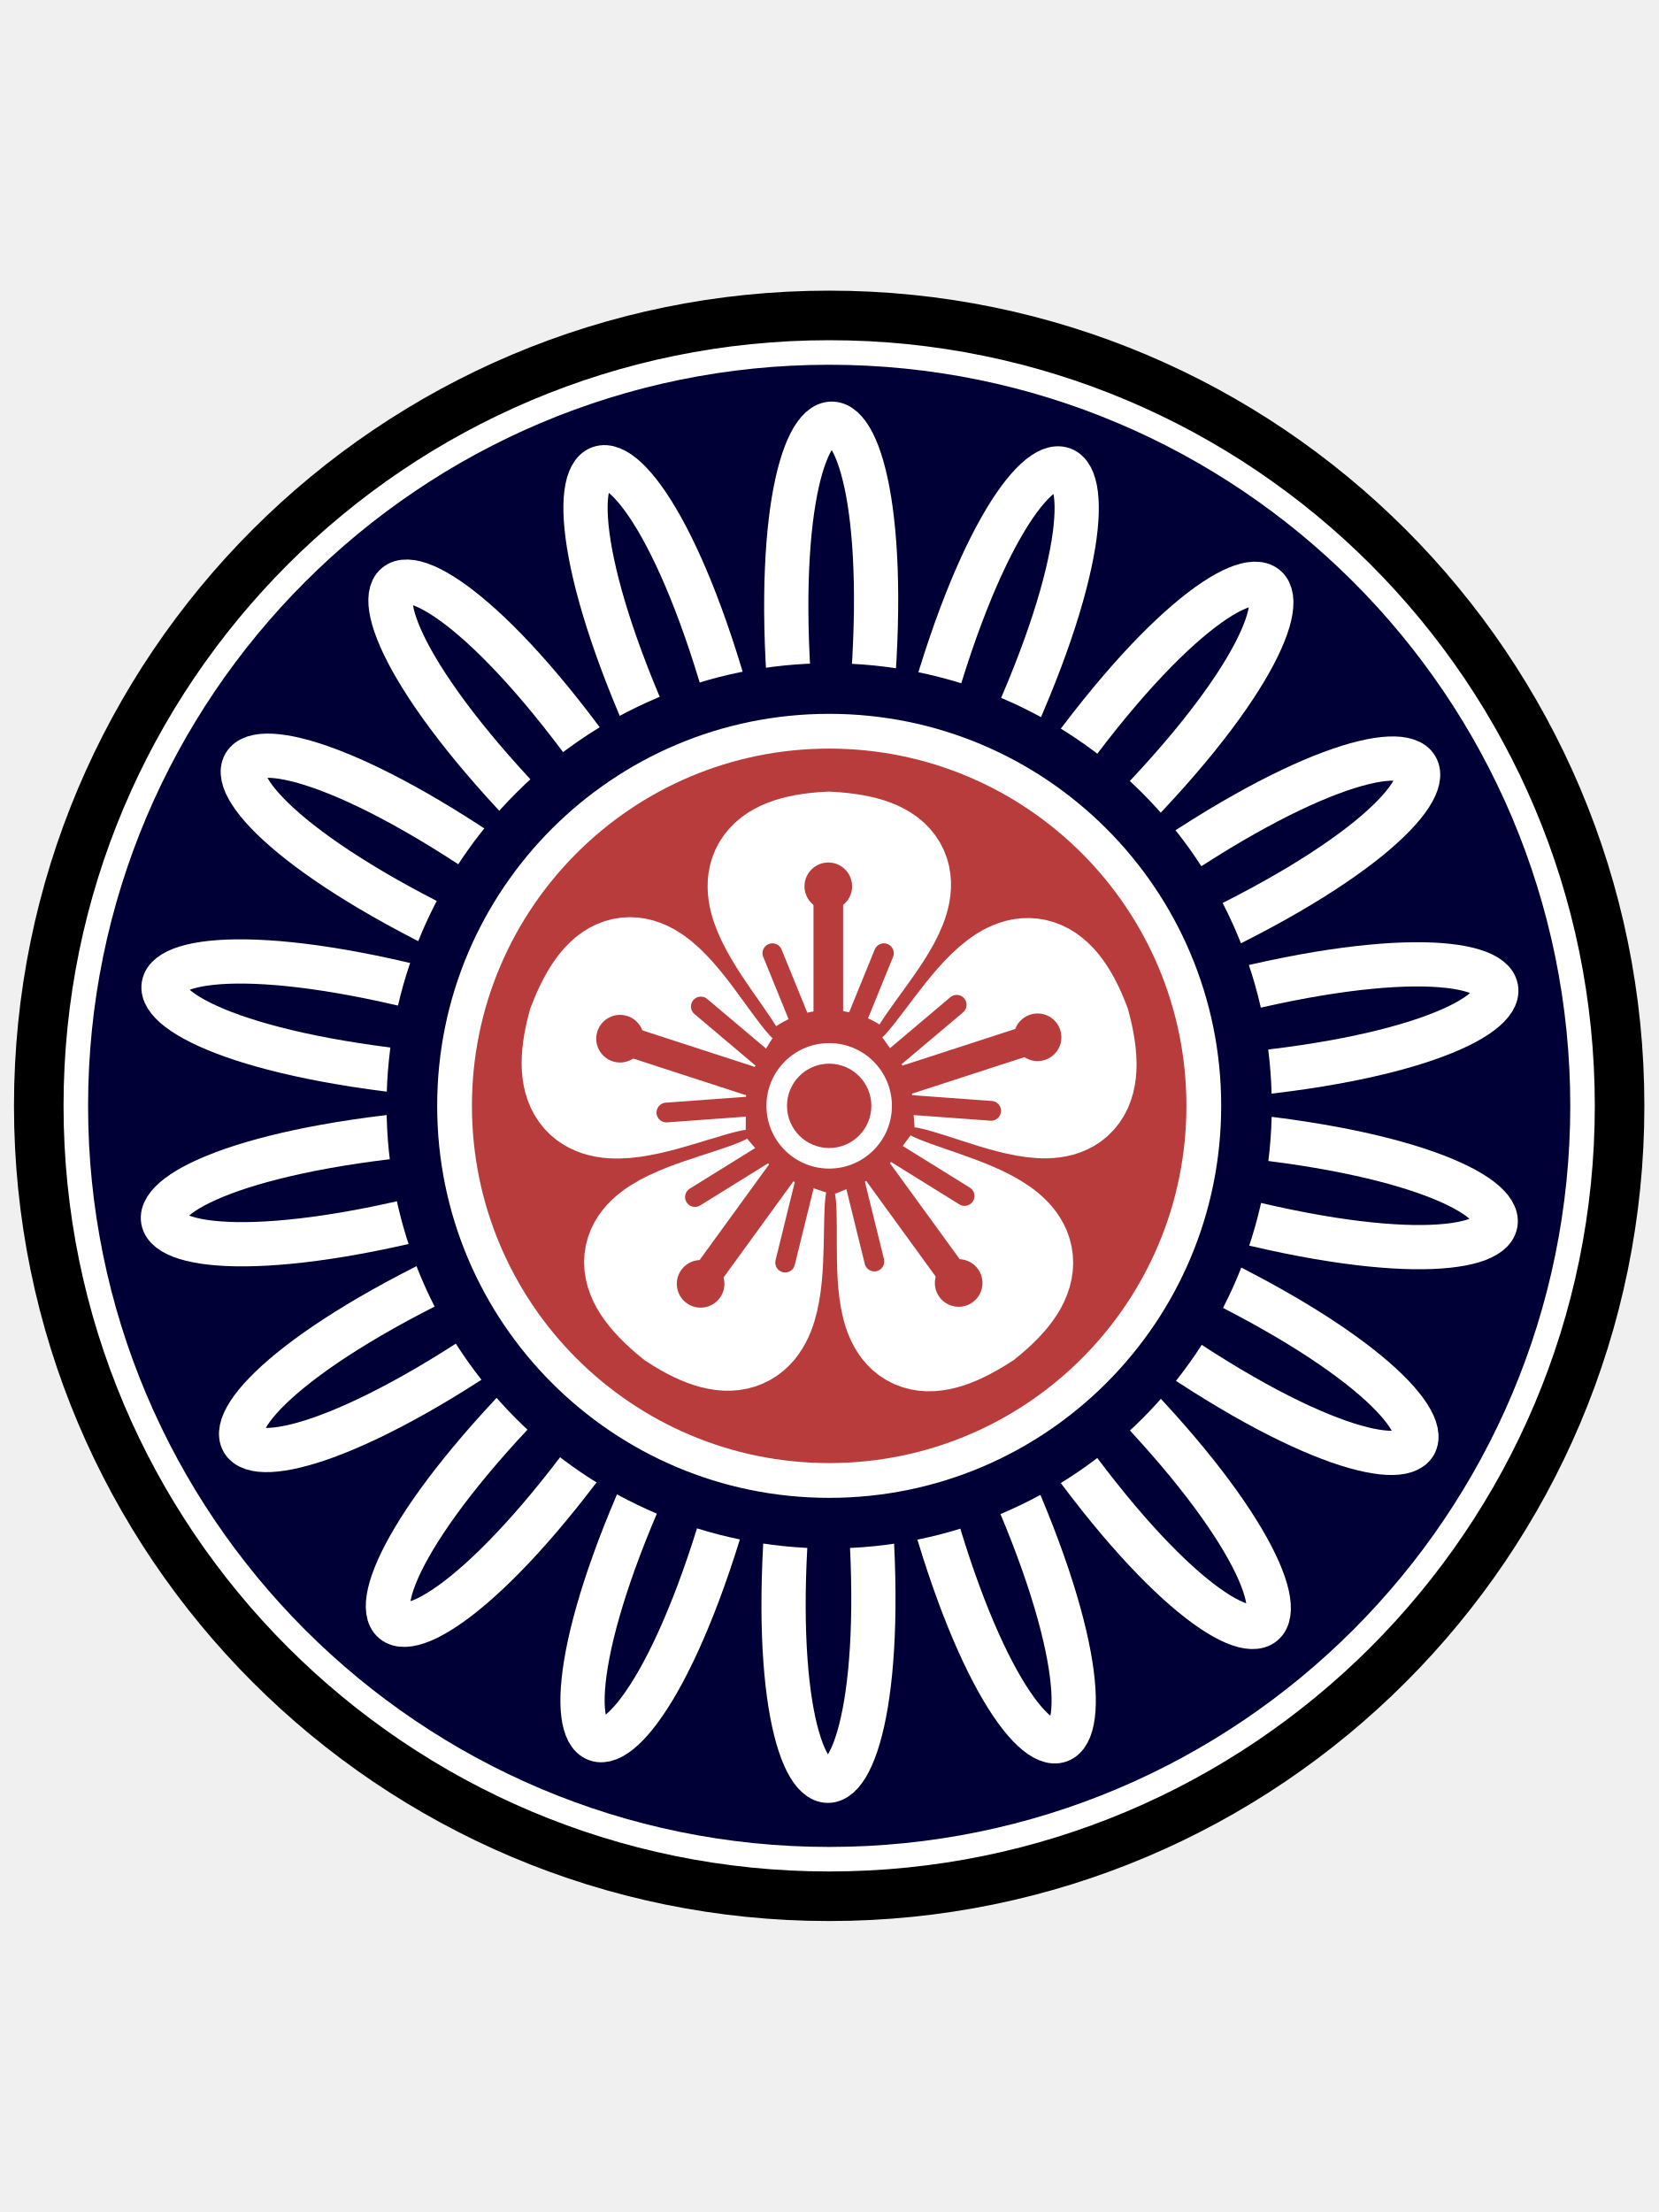
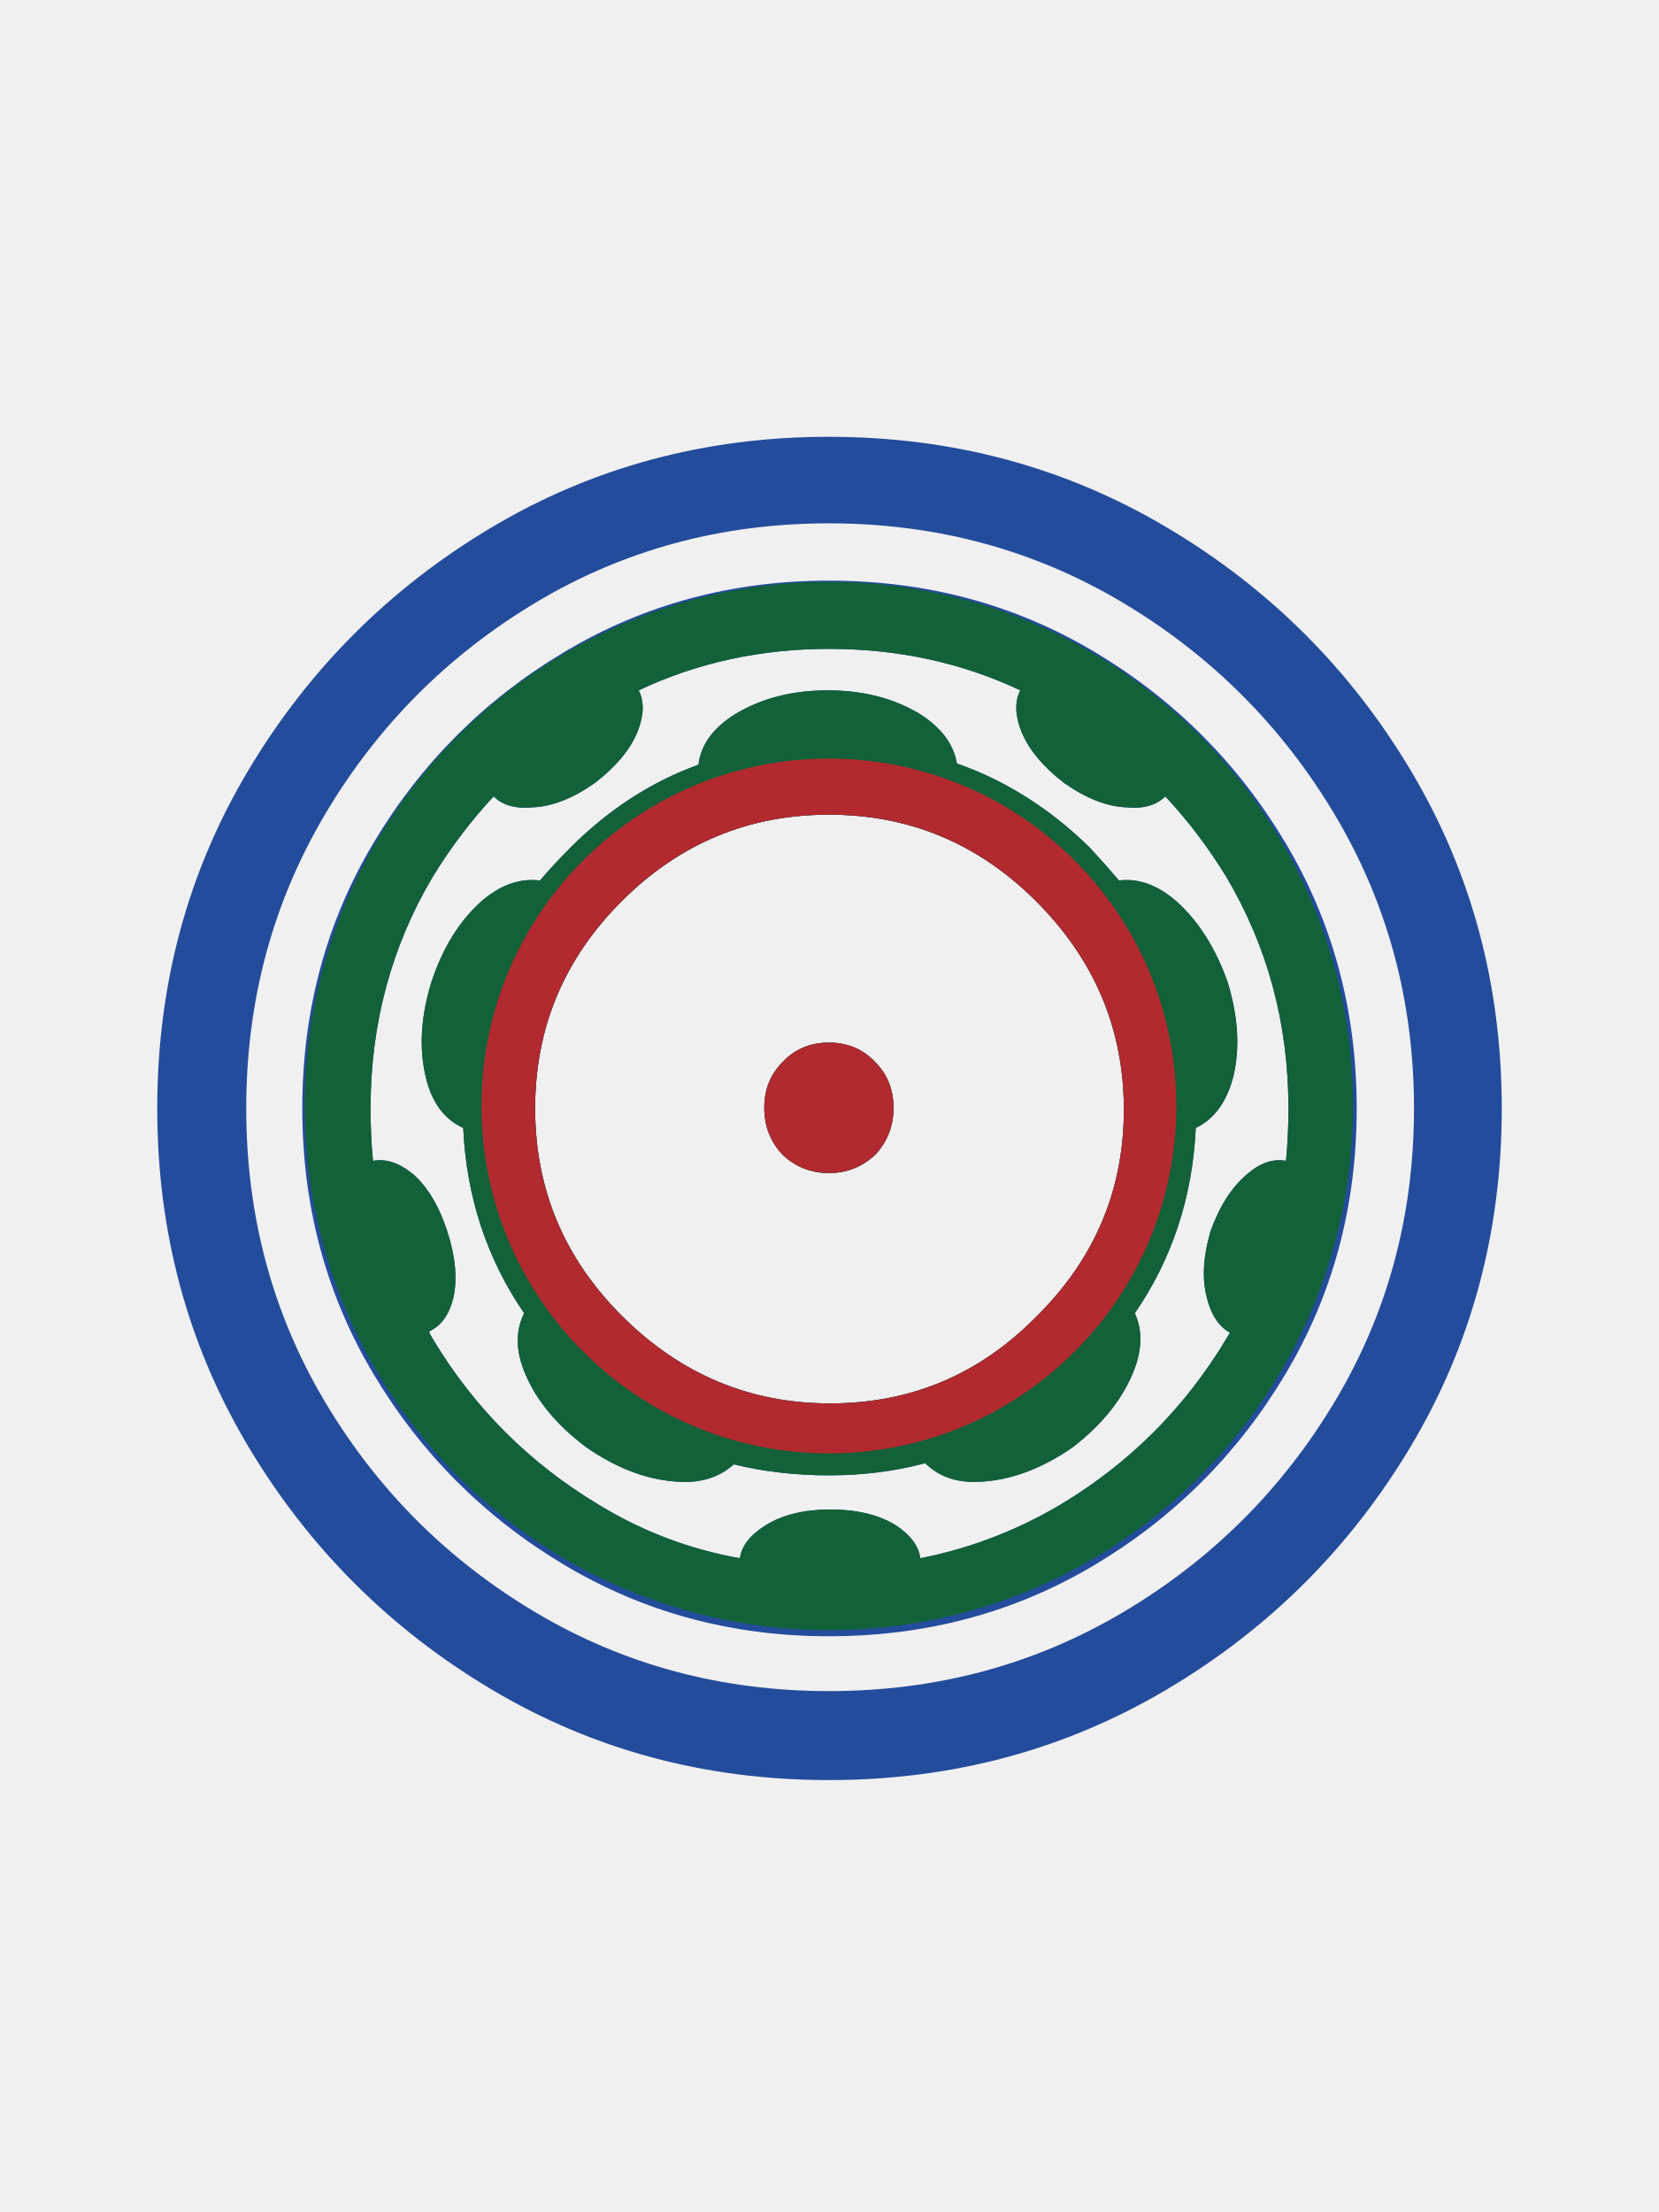
- <svg xmlns="http://www.w3.org/2000/svg" xmlns:xlink="http://www.w3.org/1999/xlink" width="300" height="400" viewBox="0 0 300 400">
-   <g transform="translate(-207.387 -311.331)scale(.89332)">
-     <circle cx="400" cy="572.362" r="160" style="opacity:1;fill:#fff;fill-opacity:1;fill-rule:nonzero;stroke:#000;stroke-width:10.033;stroke-linecap:butt;stroke-linejoin:round;stroke-miterlimit:4;stroke-dasharray:none;stroke-dashoffset:0;stroke-opacity:1" />
-     <circle cx="400" cy="572.362" r="145" style="opacity:1;fill:#000037;fill-opacity:1;fill-rule:nonzero;stroke:#000037;stroke-width:10.033;stroke-linecap:butt;stroke-linejoin:round;stroke-miterlimit:4;stroke-dasharray:none;stroke-dashoffset:0;stroke-opacity:1" />
-     <g transform="translate(.354)">
-       <path id="a" d="M392.327 496.48c-8.272-82.935 24.083-82.938 15.288 0" style="fill:none;fill-rule:evenodd;stroke:#fff;stroke-width:8.955;stroke-linecap:round;stroke-linejoin:miter;stroke-miterlimit:4;stroke-dasharray:none;stroke-opacity:1" />
-       <g transform="translate(-31 -64.5)">
-         <use xlink:href="#a" width="100%" height="100%" transform="rotate(20 230.025 691.537)" />
-         <use xlink:href="#a" width="100%" height="100%" transform="rotate(40 325.532 646.348)" />
-         <use xlink:href="#a" width="100%" height="100%" transform="rotate(60 358.702 630.653)" />
-         <use xlink:href="#a" width="100%" height="100%" transform="rotate(80 376.35 622.303)" />
-         <use xlink:href="#a" width="100%" height="100%" transform="rotate(100 387.87 616.852)" />
-         <use xlink:href="#a" width="100%" height="100%" transform="rotate(120 396.42 612.807)" />
-         <use xlink:href="#a" width="100%" height="100%" transform="rotate(140 403.39 609.509)" />
-         <use xlink:href="#a" width="100%" height="100%" transform="rotate(160 409.52 606.608)" />
-         <use xlink:href="#a" width="100%" height="100%" transform="matrix(-1 0 0 -1 830.56 1207.766)" />
-         <use xlink:href="#a" width="100%" height="100%" transform="rotate(200 421.04 601.158)" />
-         <use xlink:href="#a" width="100%" height="100%" transform="rotate(220 427.17 598.258)" />
-         <use xlink:href="#a" width="100%" height="100%" transform="rotate(240 434.14 594.96)" />
-         <use xlink:href="#a" width="100%" height="100%" transform="rotate(260 442.69 590.914)" />
-         <use xlink:href="#a" width="100%" height="100%" transform="rotate(-80 454.21 585.464)" />
-         <use xlink:href="#a" width="100%" height="100%" transform="rotate(-60 471.859 577.113)" />
-         <use xlink:href="#a" width="100%" height="100%" transform="rotate(-40 505.028 561.419)" />
-         <use xlink:href="#a" width="100%" height="100%" transform="rotate(-20 600.536 516.23)" />
-       </g>
-     </g>
-     <circle cx="400" cy="572.362" r="84.474" style="opacity:1;fill:#fff;fill-opacity:1;fill-rule:nonzero;stroke:#000037;stroke-width:10.24;stroke-linecap:butt;stroke-linejoin:round;stroke-miterlimit:4;stroke-dasharray:none;stroke-dashoffset:0;stroke-opacity:1" />
-     <circle cx="400" cy="572.362" r="72.315" style="opacity:1;fill:#b93c3c;fill-opacity:1;fill-rule:nonzero;stroke:none;stroke-width:12;stroke-linecap:round;stroke-linejoin:round;stroke-miterlimit:4;stroke-dasharray:none;stroke-dashoffset:0;stroke-opacity:1" />
-     <g id="c" transform="translate(-.177 .088)">
-       <path d="M401.332 554.245c-3.146-9.94-29.568-32.568-1.223-34.015 29.37 1.6.872 23.529-1.718 34.178" style="fill:none;fill-rule:evenodd;stroke:#fff;stroke-width:23.11;stroke-linecap:butt;stroke-linejoin:miter;stroke-miterlimit:4;stroke-dasharray:none;stroke-opacity:1" />
-       <path d="M400 555.191v-25.657" style="fill:none;fill-rule:evenodd;stroke:#b93c3c;stroke-width:6;stroke-linecap:round;stroke-linejoin:round;stroke-miterlimit:4;stroke-dasharray:none;stroke-opacity:1" />
-       <circle cx="400" cy="527.834" r="4.819" style="opacity:1;fill:#b93c3c;fill-opacity:1;fill-rule:nonzero;stroke:none;stroke-width:3;stroke-linecap:round;stroke-linejoin:round;stroke-miterlimit:4;stroke-dasharray:none;stroke-dashoffset:0;stroke-opacity:1" />
-       <path id="b" d="m404.688 557.487 6.565-16.11" style="fill:none;fill-rule:evenodd;stroke:#b93c3c;stroke-width:4;stroke-linecap:round;stroke-linejoin:miter;stroke-miterlimit:4;stroke-dasharray:none;stroke-opacity:1" />
-       <use xlink:href="#b" width="100%" height="100%" transform="matrix(-1 0 0 1 799.938 0)" />
-     </g>
-     <circle cx="400" cy="572.362" r="16.035" style="opacity:1;fill:#fff;fill-opacity:1;fill-rule:nonzero;stroke:#b93c3c;stroke-width:6.67;stroke-linecap:round;stroke-linejoin:round;stroke-miterlimit:4;stroke-dasharray:none;stroke-dashoffset:0;stroke-opacity:1" />
-     <circle cx="400" cy="572.362" r="8.537" style="opacity:1;fill:#b93c3c;fill-opacity:1;fill-rule:nonzero;stroke:none;stroke-width:6;stroke-linecap:round;stroke-linejoin:round;stroke-miterlimit:4;stroke-dasharray:none;stroke-dashoffset:0;stroke-opacity:1" />
-     <use xlink:href="#c" id="d" width="100%" height="100%" x="0" y="0" transform="rotate(-72 399.973 572.358)" />
-     <use xlink:href="#d" id="e" width="100%" height="100%" x="0" y="0" transform="rotate(-72 399.973 572.358)" />
-     <use xlink:href="#e" id="f" width="100%" height="100%" x="0" y="0" transform="rotate(-72 399.973 572.358)" />
-     <use xlink:href="#f" width="100%" height="100%" transform="rotate(-72 399.973 572.358)" />
+ <svg xmlns="http://www.w3.org/2000/svg" width="300" height="400" viewBox="0 0 1361 1814">
+   <defs>
+     <path id="face" d="M680 227Q528 227 403.0 301.5Q278 376 203.5 501.0Q129 626 129 778Q129 930 203.5 1055.0Q278 1180 403.0 1254.5Q528 1329 680 1329Q832 1329 957.5 1254.5Q1083 1180 1157.5 1055.0Q1232 930 1232 778Q1232 626 1157.5 501.0Q1083 376 957.5 301.5Q832 227 680 227Z M680 300Q812 300 921.0 364.5Q1030 429 1095.0 537.5Q1160 646 1160 778Q1160 910 1095.0 1019.0Q1030 1128 921.0 1193.0Q812 1258 680 1258Q548 1258 439.5 1193.0Q331 1128 266.5 1019.0Q202 910 202 778Q202 646 266.5 537.5Q331 429 439.5 364.5Q548 300 680 300Z M755 409Q816 421 870 453Q955 504 1006 589L1009 594Q995 602 990 623Q984 646 993 677Q1004 708 1023 724Q1039 738 1055 735Q1057 756 1057 778Q1057 882 1006 968Q984 1004 956 1034Q945 1023 924 1025Q900 1026 873 1045Q847 1065 838 1087Q830 1107 837 1121Q765 1155 680 1155Q596 1155 524 1121Q531 1107 523 1087Q514 1065 488 1045Q461 1026 437 1025Q416 1023 405 1034Q377 1004 355 968Q304 882 304 778Q304 756 306 735Q322 738 339 724Q357 708 367 677Q377 646 372 623Q367 602 352 595Q353 592 355 589Q406 504 491 453Q545 420 607 409Q609 424 628 436Q649 449 681 449Q714 449 735 436Q753 424 755 409Z M680 345Q561 345 463.0 403.5Q365 462 306.5 560.0Q248 658 248 778Q248 898 306.5 996.0Q365 1094 463.0 1152.5Q561 1211 680 1211Q800 1211 898.0 1152.5Q996 1094 1054.5 996.0Q1113 898 1113 778Q1113 658 1054.5 560.0Q996 462 898.0 403.5Q800 345 680 345Z M602 486Q583 469 553 472Q517 475 481 500Q445 527 431 560Q419 588 430 610Q384 677 380 762Q356 773 349 805Q341 840 354 882Q368 924 395 948Q418 968 443 965Q454 978 468 992Q515 1039 573 1060Q576 1085 604 1102Q636 1121 679 1121Q722 1121 754 1102Q781 1085 785 1061Q845 1040 894 992Q907 978 918 965Q942 968 965 948Q992 924 1007 882Q1020 840 1012 805Q1004 773 981 762Q977 677 931 610Q941 588 929 560Q915 527 880 500Q844 475 808 472Q777 469 759 487Q722 477 680 477Q639 477 602 486Z M718 740Q733 756 733.0 778.5Q733 801 718 816Q703 832 680.0 832.0Q657 832 642 816Q627 801 627.0 778.5Q627 756 642 740Q658 725 680.0 725.0Q702 725 718 740Z M850 607Q922 678 922.0 777.0Q922 876 850 948Q779 1019 680.0 1019.0Q581 1019 510 948Q439 877 439.0 778.0Q439 679 510 608Q582 536 681.0 536.0Q780 536 850 607Z" />
+     <clipPath id="ink-0" clipPathUnits="userSpaceOnUse">
+       <circle cx="680" cy="780" r="430" />
+     </clipPath>
+     <clipPath id="ink-1" clipPathUnits="userSpaceOnUse">
+       <circle cx="680" cy="780" r="285" />
+     </clipPath>
+   </defs>
+   <g transform="translate(0 1687) scale(1 -1)">
+     <use href="#face" fill="#244c9c" />
+     <use href="#face" fill="#126138" clip-path="url(#ink-0)" />
+     <use href="#face" fill="#b2292f" clip-path="url(#ink-1)" />
  </g>
</svg>
